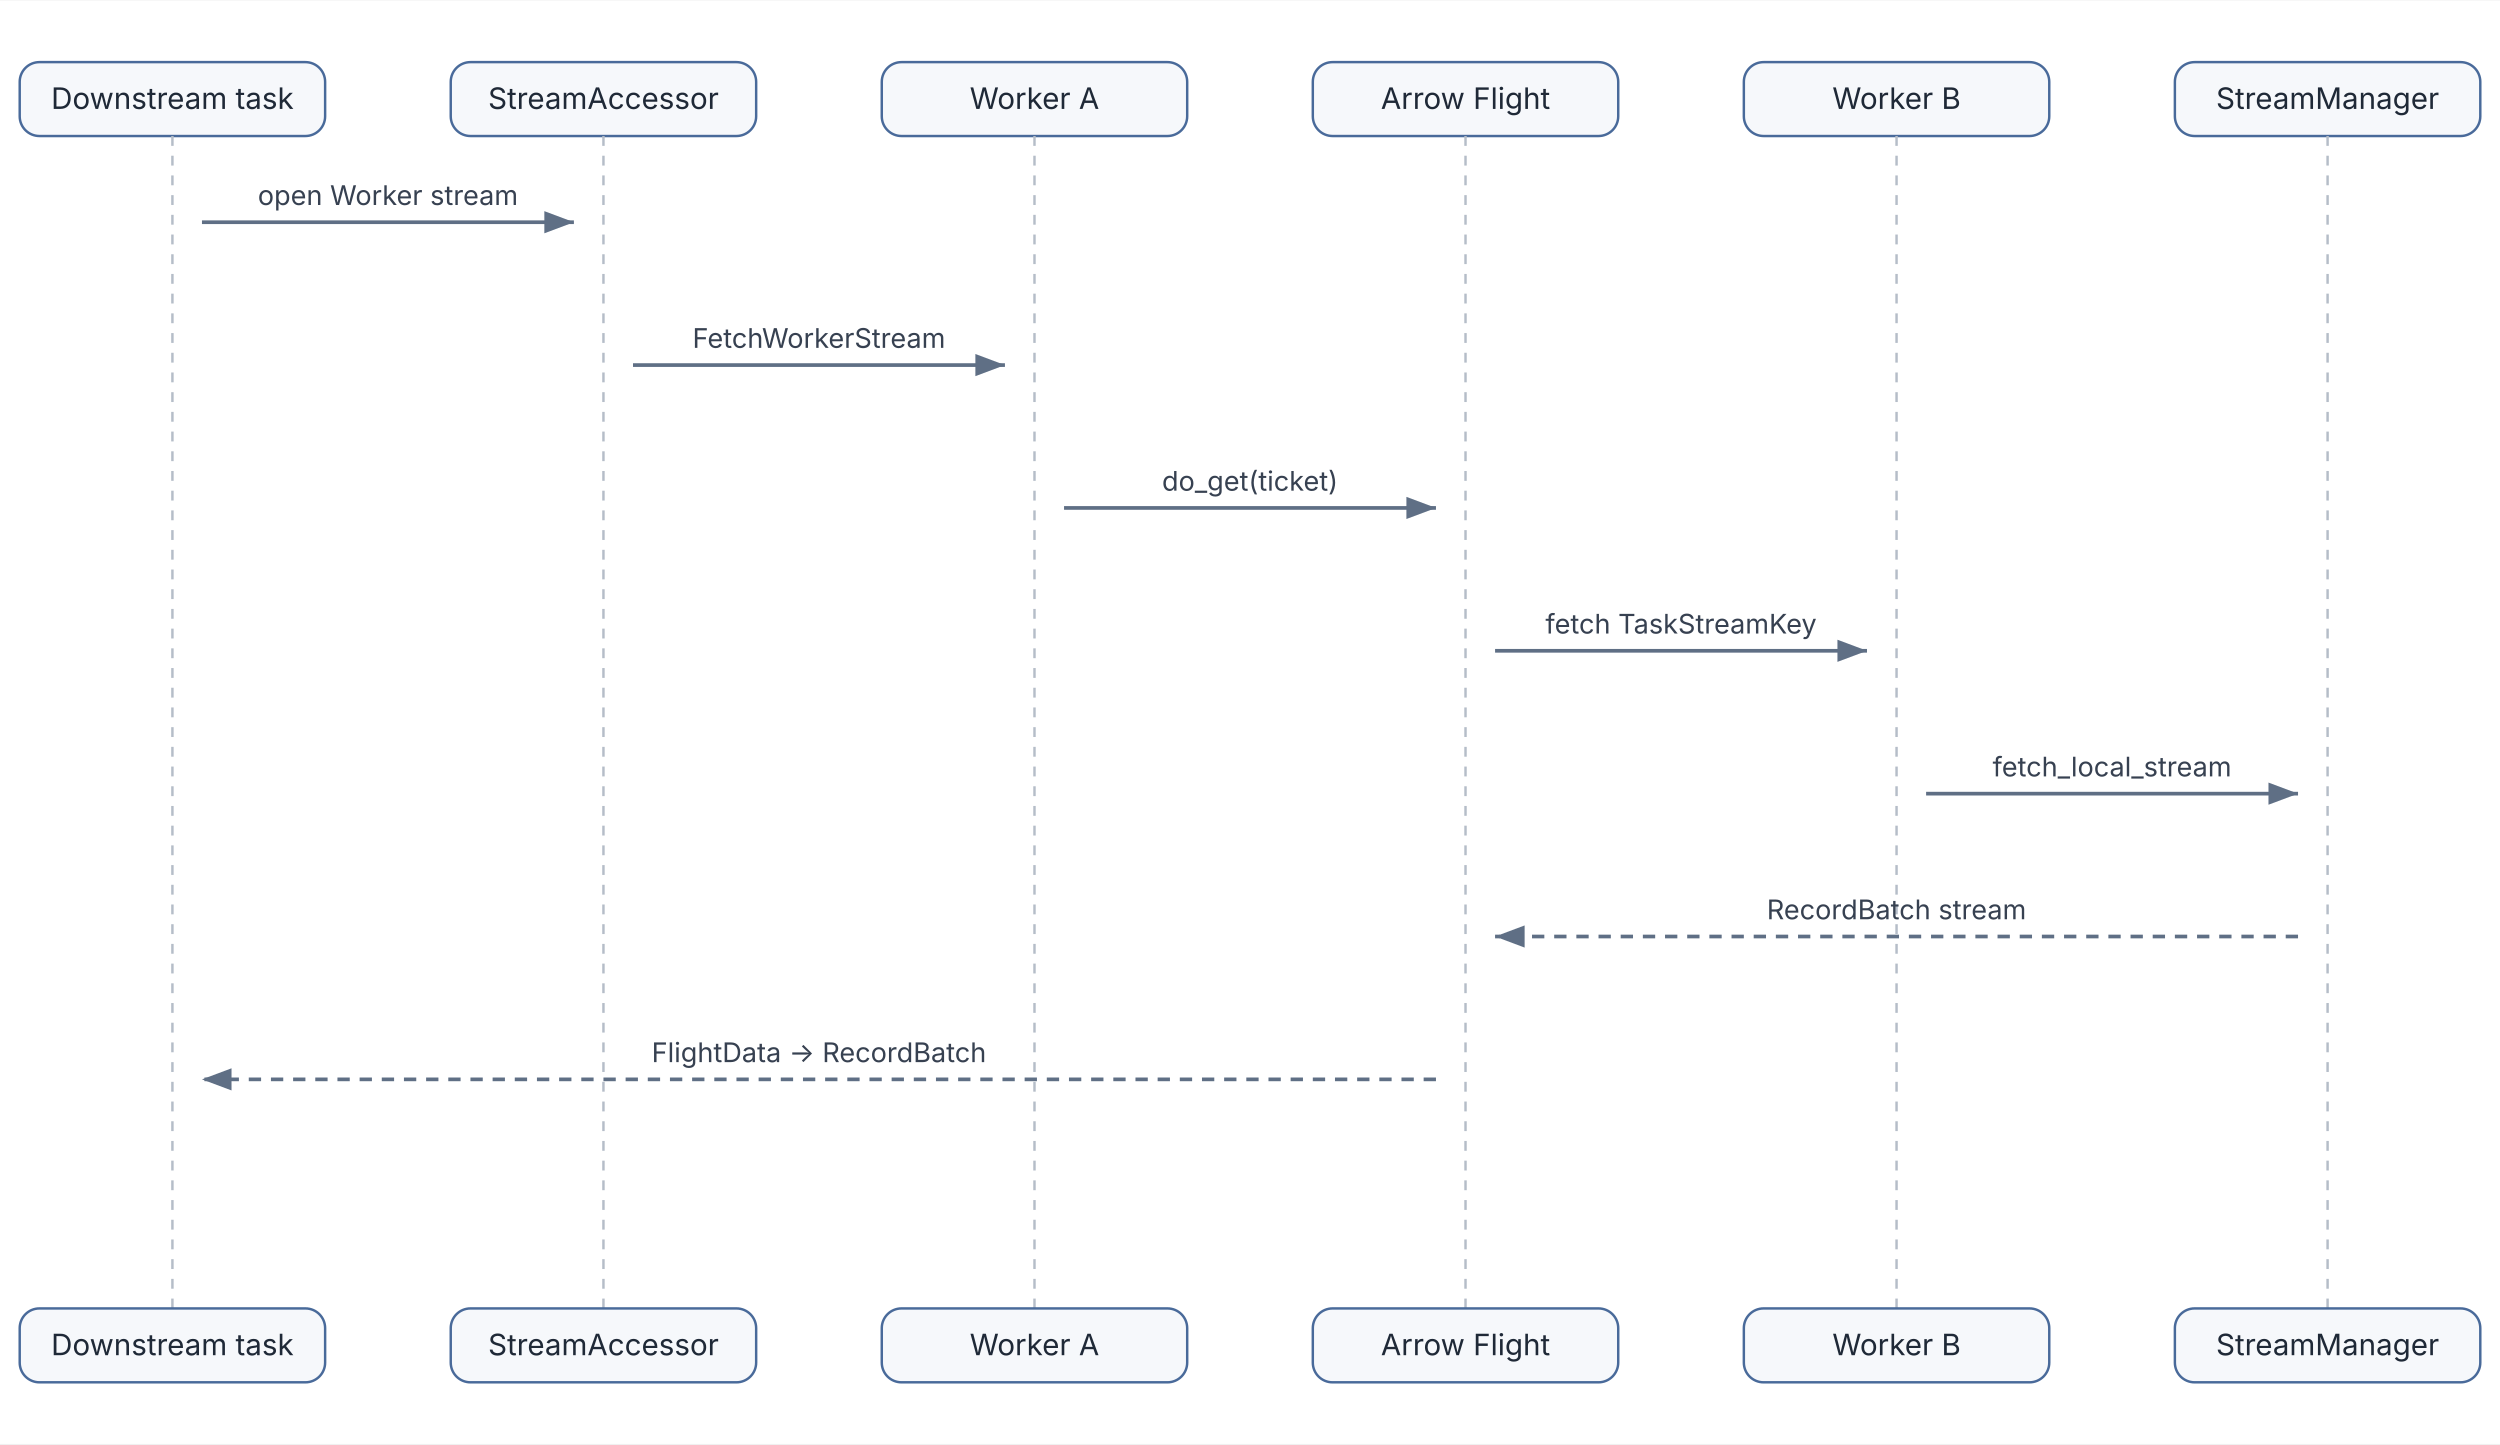
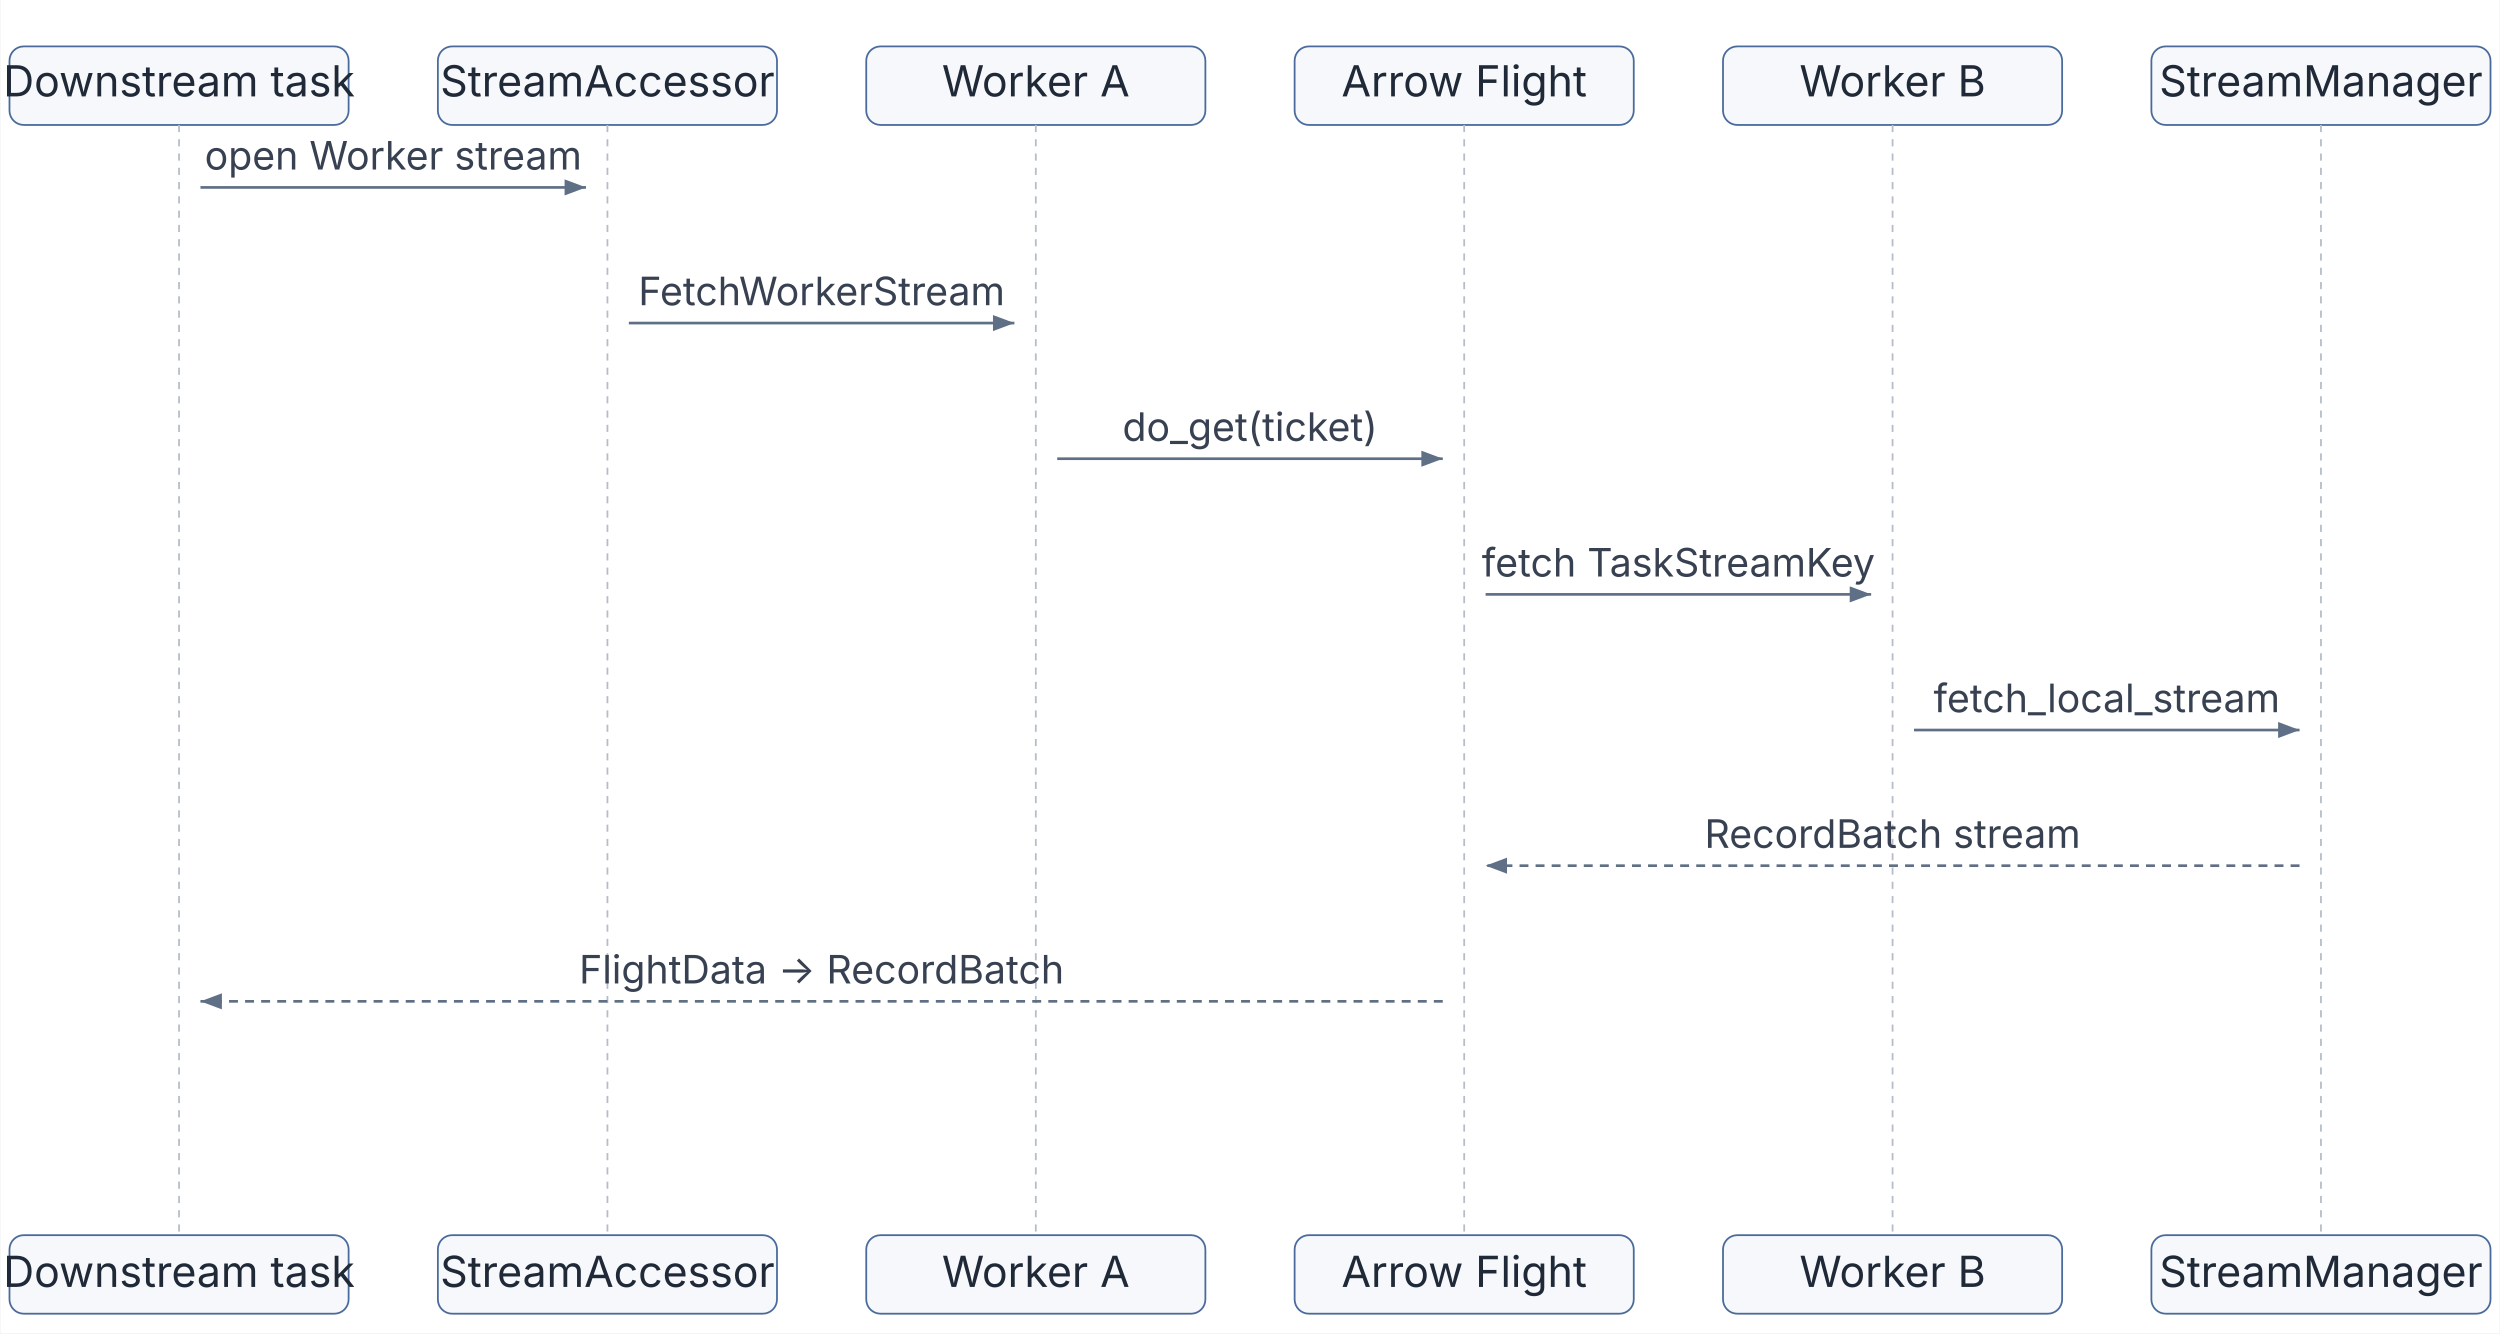
- <svg xmlns="http://www.w3.org/2000/svg" width="900" height="520" viewBox="0 0 1015 586">
+ <svg xmlns="http://www.w3.org/2000/svg" width="900" height="480" viewBox="0 0 1400 747">
  <defs>
    <marker id="arrow" markerWidth="10" markerHeight="10" refX="8" refY="3" orient="auto" markerUnits="strokeWidth">
      <path d="M0,0 L0,6 L8,3 z" fill="#5f6f85" />
    </marker>
  </defs>
-   <rect x="0" y="0" width="1015" height="586" fill="white" />
-   <rect x="8" y="25" width="124" height="30" rx="8" fill="#f6f8fb" stroke="#496a9a" />
-   <text x="70" y="44" text-anchor="middle" font-family="Inter, Helvetica, Arial, sans-serif" font-size="12" fill="#1f2937">Downstream task</text>
-   <line x1="70" y1="55" x2="70" y2="531" stroke="#b5bdc8" stroke-dasharray="4 4" />
-   <rect x="8" y="531" width="124" height="30" rx="8" fill="#f6f8fb" stroke="#496a9a" />
-   <text x="70" y="550" text-anchor="middle" font-family="Inter, Helvetica, Arial, sans-serif" font-size="12" fill="#1f2937">Downstream task</text>
-   <rect x="183" y="25" width="124" height="30" rx="8" fill="#f6f8fb" stroke="#496a9a" />
-   <text x="245" y="44" text-anchor="middle" font-family="Inter, Helvetica, Arial, sans-serif" font-size="12" fill="#1f2937">StreamAccessor</text>
-   <line x1="245" y1="55" x2="245" y2="531" stroke="#b5bdc8" stroke-dasharray="4 4" />
-   <rect x="183" y="531" width="124" height="30" rx="8" fill="#f6f8fb" stroke="#496a9a" />
-   <text x="245" y="550" text-anchor="middle" font-family="Inter, Helvetica, Arial, sans-serif" font-size="12" fill="#1f2937">StreamAccessor</text>
-   <rect x="358" y="25" width="124" height="30" rx="8" fill="#f6f8fb" stroke="#496a9a" />
-   <text x="420" y="44" text-anchor="middle" font-family="Inter, Helvetica, Arial, sans-serif" font-size="12" fill="#1f2937">Worker A</text>
-   <line x1="420" y1="55" x2="420" y2="531" stroke="#b5bdc8" stroke-dasharray="4 4" />
-   <rect x="358" y="531" width="124" height="30" rx="8" fill="#f6f8fb" stroke="#496a9a" />
-   <text x="420" y="550" text-anchor="middle" font-family="Inter, Helvetica, Arial, sans-serif" font-size="12" fill="#1f2937">Worker A</text>
-   <rect x="533" y="25" width="124" height="30" rx="8" fill="#f6f8fb" stroke="#496a9a" />
-   <text x="595" y="44" text-anchor="middle" font-family="Inter, Helvetica, Arial, sans-serif" font-size="12" fill="#1f2937">Arrow Flight</text>
-   <line x1="595" y1="55" x2="595" y2="531" stroke="#b5bdc8" stroke-dasharray="4 4" />
-   <rect x="533" y="531" width="124" height="30" rx="8" fill="#f6f8fb" stroke="#496a9a" />
-   <text x="595" y="550" text-anchor="middle" font-family="Inter, Helvetica, Arial, sans-serif" font-size="12" fill="#1f2937">Arrow Flight</text>
-   <rect x="708" y="25" width="124" height="30" rx="8" fill="#f6f8fb" stroke="#496a9a" />
-   <text x="770" y="44" text-anchor="middle" font-family="Inter, Helvetica, Arial, sans-serif" font-size="12" fill="#1f2937">Worker B</text>
-   <line x1="770" y1="55" x2="770" y2="531" stroke="#b5bdc8" stroke-dasharray="4 4" />
-   <rect x="708" y="531" width="124" height="30" rx="8" fill="#f6f8fb" stroke="#496a9a" />
-   <text x="770" y="550" text-anchor="middle" font-family="Inter, Helvetica, Arial, sans-serif" font-size="12" fill="#1f2937">Worker B</text>
-   <rect x="883" y="25" width="124" height="30" rx="8" fill="#f6f8fb" stroke="#496a9a" />
-   <text x="945" y="44" text-anchor="middle" font-family="Inter, Helvetica, Arial, sans-serif" font-size="12" fill="#1f2937">StreamManager</text>
-   <line x1="945" y1="55" x2="945" y2="531" stroke="#b5bdc8" stroke-dasharray="4 4" />
-   <rect x="883" y="531" width="124" height="30" rx="8" fill="#f6f8fb" stroke="#496a9a" />
-   <text x="945" y="550" text-anchor="middle" font-family="Inter, Helvetica, Arial, sans-serif" font-size="12" fill="#1f2937">StreamManager</text>
-   <line x1="82" y1="90" x2="233" y2="90" stroke="#5f6f85" stroke-width="1.5" marker-end="url(#arrow)" />
-   <text x="157.5" y="83" text-anchor="middle" font-family="Inter, Helvetica, Arial, sans-serif" font-size="11" fill="#374151">open Worker stream</text>
-   <line x1="257" y1="148" x2="408" y2="148" stroke="#5f6f85" stroke-width="1.5" marker-end="url(#arrow)" />
-   <text x="332.5" y="141" text-anchor="middle" font-family="Inter, Helvetica, Arial, sans-serif" font-size="11" fill="#374151">FetchWorkerStream</text>
-   <line x1="432" y1="206" x2="583" y2="206" stroke="#5f6f85" stroke-width="1.5" marker-end="url(#arrow)" />
-   <text x="507.5" y="199" text-anchor="middle" font-family="Inter, Helvetica, Arial, sans-serif" font-size="11" fill="#374151">do_get(ticket)</text>
-   <line x1="607" y1="264" x2="758" y2="264" stroke="#5f6f85" stroke-width="1.5" marker-end="url(#arrow)" />
-   <text x="682.5" y="257" text-anchor="middle" font-family="Inter, Helvetica, Arial, sans-serif" font-size="11" fill="#374151">fetch TaskStreamKey</text>
-   <line x1="782" y1="322" x2="933" y2="322" stroke="#5f6f85" stroke-width="1.5" marker-end="url(#arrow)" />
-   <text x="857.5" y="315" text-anchor="middle" font-family="Inter, Helvetica, Arial, sans-serif" font-size="11" fill="#374151">fetch_local_stream</text>
-   <line x1="933" y1="380" x2="607" y2="380" stroke="#5f6f85" stroke-width="1.5" stroke-dasharray="5 4" marker-end="url(#arrow)" />
-   <text x="770" y="373" text-anchor="middle" font-family="Inter, Helvetica, Arial, sans-serif" font-size="11" fill="#374151">RecordBatch stream</text>
-   <line x1="583" y1="438" x2="82" y2="438" stroke="#5f6f85" stroke-width="1.5" stroke-dasharray="5 4" marker-end="url(#arrow)" />
-   <text x="332.5" y="431" text-anchor="middle" font-family="Inter, Helvetica, Arial, sans-serif" font-size="11" fill="#374151">FlightData -&gt; RecordBatch</text>
+   <rect x="0" y="0" width="1400" height="747" fill="white" />
+   <rect x="5" y="26" width="190" height="44" rx="8" fill="#f6f8fb" stroke="#496a9a" />
+   <text x="100" y="54" text-anchor="middle" font-family="Inter, Helvetica, Arial, sans-serif" font-size="24" fill="#1f2937">Downstream task</text>
+   <line x1="100" y1="70" x2="100" y2="692" stroke="#b5bdc8" stroke-dasharray="4 4" />
+   <rect x="5" y="692" width="190" height="44" rx="8" fill="#f6f8fb" stroke="#496a9a" />
+   <text x="100" y="721" text-anchor="middle" font-family="Inter, Helvetica, Arial, sans-serif" font-size="24" fill="#1f2937">Downstream task</text>
+   <rect x="245" y="26" width="190" height="44" rx="8" fill="#f6f8fb" stroke="#496a9a" />
+   <text x="340" y="54" text-anchor="middle" font-family="Inter, Helvetica, Arial, sans-serif" font-size="24" fill="#1f2937">StreamAccessor</text>
+   <line x1="340" y1="70" x2="340" y2="692" stroke="#b5bdc8" stroke-dasharray="4 4" />
+   <rect x="245" y="692" width="190" height="44" rx="8" fill="#f6f8fb" stroke="#496a9a" />
+   <text x="340" y="721" text-anchor="middle" font-family="Inter, Helvetica, Arial, sans-serif" font-size="24" fill="#1f2937">StreamAccessor</text>
+   <rect x="485" y="26" width="190" height="44" rx="8" fill="#f6f8fb" stroke="#496a9a" />
+   <text x="580" y="54" text-anchor="middle" font-family="Inter, Helvetica, Arial, sans-serif" font-size="24" fill="#1f2937">Worker A</text>
+   <line x1="580" y1="70" x2="580" y2="692" stroke="#b5bdc8" stroke-dasharray="4 4" />
+   <rect x="485" y="692" width="190" height="44" rx="8" fill="#f6f8fb" stroke="#496a9a" />
+   <text x="580" y="721" text-anchor="middle" font-family="Inter, Helvetica, Arial, sans-serif" font-size="24" fill="#1f2937">Worker A</text>
+   <rect x="725" y="26" width="190" height="44" rx="8" fill="#f6f8fb" stroke="#496a9a" />
+   <text x="820" y="54" text-anchor="middle" font-family="Inter, Helvetica, Arial, sans-serif" font-size="24" fill="#1f2937">Arrow Flight</text>
+   <line x1="820" y1="70" x2="820" y2="692" stroke="#b5bdc8" stroke-dasharray="4 4" />
+   <rect x="725" y="692" width="190" height="44" rx="8" fill="#f6f8fb" stroke="#496a9a" />
+   <text x="820" y="721" text-anchor="middle" font-family="Inter, Helvetica, Arial, sans-serif" font-size="24" fill="#1f2937">Arrow Flight</text>
+   <rect x="965" y="26" width="190" height="44" rx="8" fill="#f6f8fb" stroke="#496a9a" />
+   <text x="1060" y="54" text-anchor="middle" font-family="Inter, Helvetica, Arial, sans-serif" font-size="24" fill="#1f2937">Worker B</text>
+   <line x1="1060" y1="70" x2="1060" y2="692" stroke="#b5bdc8" stroke-dasharray="4 4" />
+   <rect x="965" y="692" width="190" height="44" rx="8" fill="#f6f8fb" stroke="#496a9a" />
+   <text x="1060" y="721" text-anchor="middle" font-family="Inter, Helvetica, Arial, sans-serif" font-size="24" fill="#1f2937">Worker B</text>
+   <rect x="1205" y="26" width="190" height="44" rx="8" fill="#f6f8fb" stroke="#496a9a" />
+   <text x="1300" y="54" text-anchor="middle" font-family="Inter, Helvetica, Arial, sans-serif" font-size="24" fill="#1f2937">StreamManager</text>
+   <line x1="1300" y1="70" x2="1300" y2="692" stroke="#b5bdc8" stroke-dasharray="4 4" />
+   <rect x="1205" y="692" width="190" height="44" rx="8" fill="#f6f8fb" stroke="#496a9a" />
+   <text x="1300" y="721" text-anchor="middle" font-family="Inter, Helvetica, Arial, sans-serif" font-size="24" fill="#1f2937">StreamManager</text>
+   <line x1="112" y1="105" x2="328" y2="105" stroke="#5f6f85" stroke-width="1.5" marker-end="url(#arrow)" />
+   <text x="220" y="95" text-anchor="middle" font-family="Inter, Helvetica, Arial, sans-serif" font-size="22" fill="#374151">open Worker stream</text>
+   <line x1="352" y1="181" x2="568" y2="181" stroke="#5f6f85" stroke-width="1.5" marker-end="url(#arrow)" />
+   <text x="460" y="171" text-anchor="middle" font-family="Inter, Helvetica, Arial, sans-serif" font-size="22" fill="#374151">FetchWorkerStream</text>
+   <line x1="592" y1="257" x2="808" y2="257" stroke="#5f6f85" stroke-width="1.5" marker-end="url(#arrow)" />
+   <text x="700" y="247" text-anchor="middle" font-family="Inter, Helvetica, Arial, sans-serif" font-size="22" fill="#374151">do_get(ticket)</text>
+   <line x1="832" y1="333" x2="1048" y2="333" stroke="#5f6f85" stroke-width="1.5" marker-end="url(#arrow)" />
+   <text x="940" y="323" text-anchor="middle" font-family="Inter, Helvetica, Arial, sans-serif" font-size="22" fill="#374151">fetch TaskStreamKey</text>
+   <line x1="1072" y1="409" x2="1288" y2="409" stroke="#5f6f85" stroke-width="1.5" marker-end="url(#arrow)" />
+   <text x="1180" y="399" text-anchor="middle" font-family="Inter, Helvetica, Arial, sans-serif" font-size="22" fill="#374151">fetch_local_stream</text>
+   <line x1="1288" y1="485" x2="832" y2="485" stroke="#5f6f85" stroke-width="1.5" stroke-dasharray="5 4" marker-end="url(#arrow)" />
+   <text x="1060" y="475" text-anchor="middle" font-family="Inter, Helvetica, Arial, sans-serif" font-size="22" fill="#374151">RecordBatch stream</text>
+   <line x1="808" y1="561" x2="112" y2="561" stroke="#5f6f85" stroke-width="1.5" stroke-dasharray="5 4" marker-end="url(#arrow)" />
+   <text x="460" y="551" text-anchor="middle" font-family="Inter, Helvetica, Arial, sans-serif" font-size="22" fill="#374151">FlightData -&gt; RecordBatch</text>
</svg>
